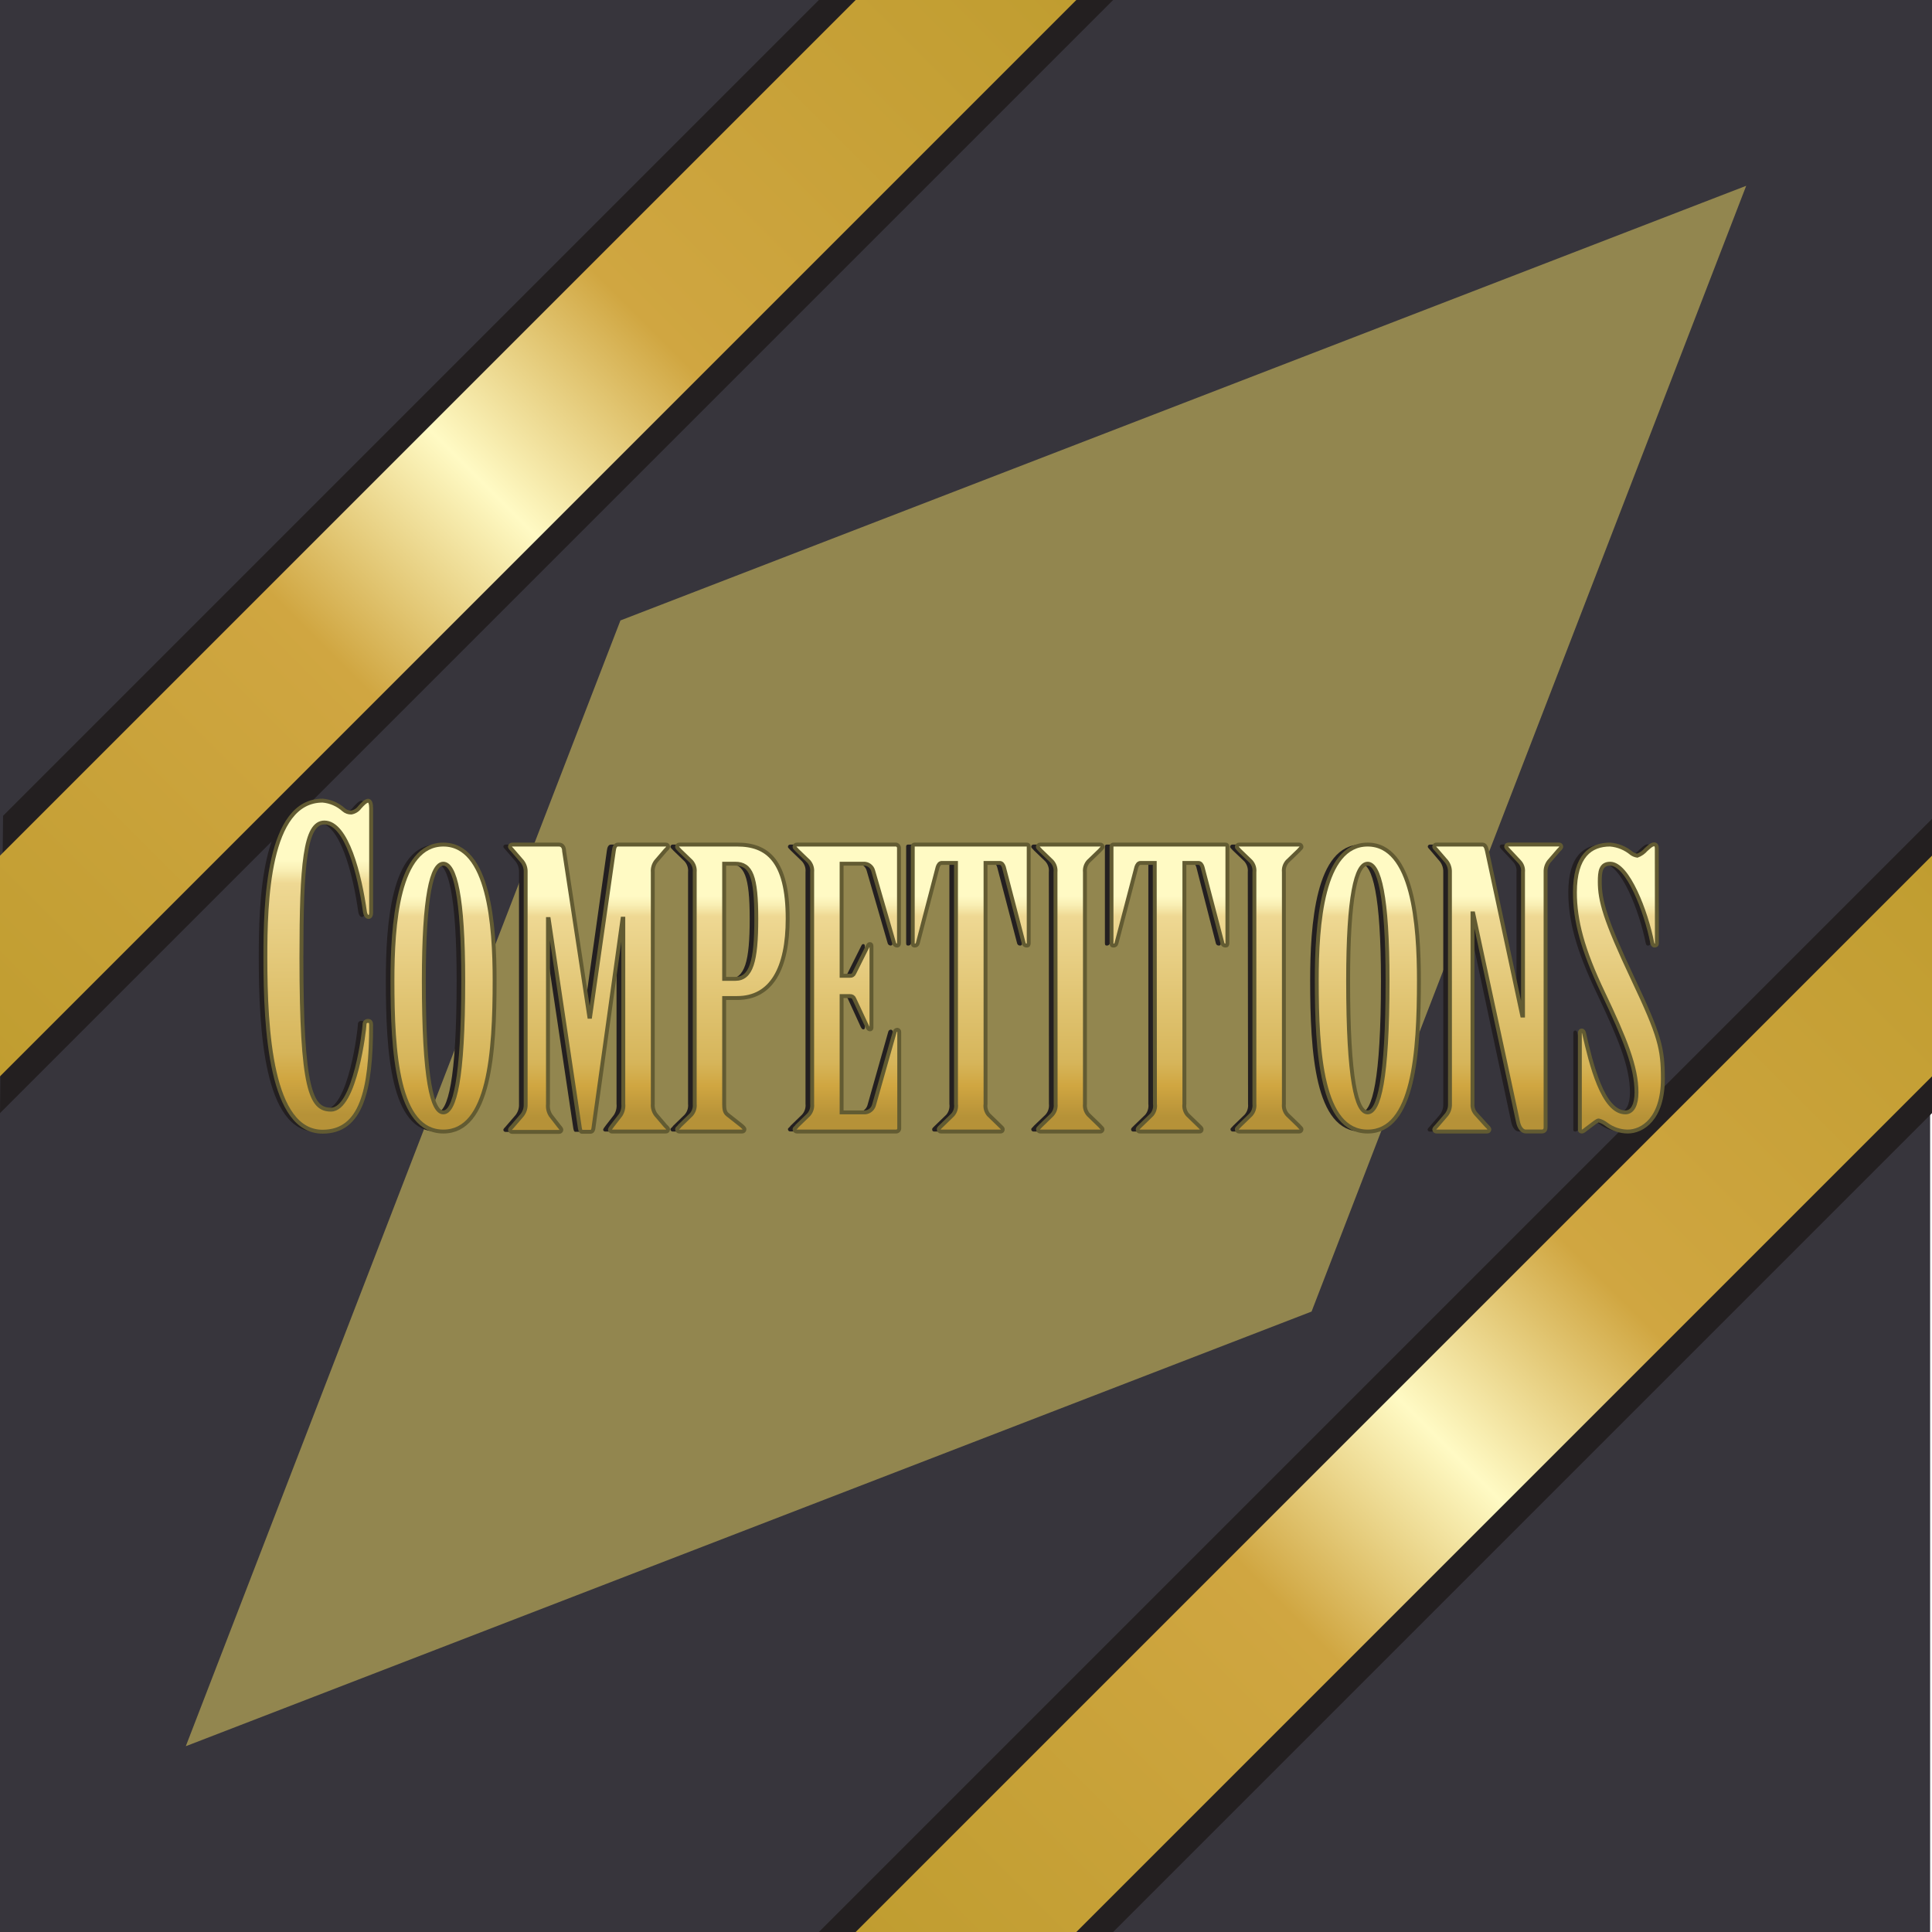
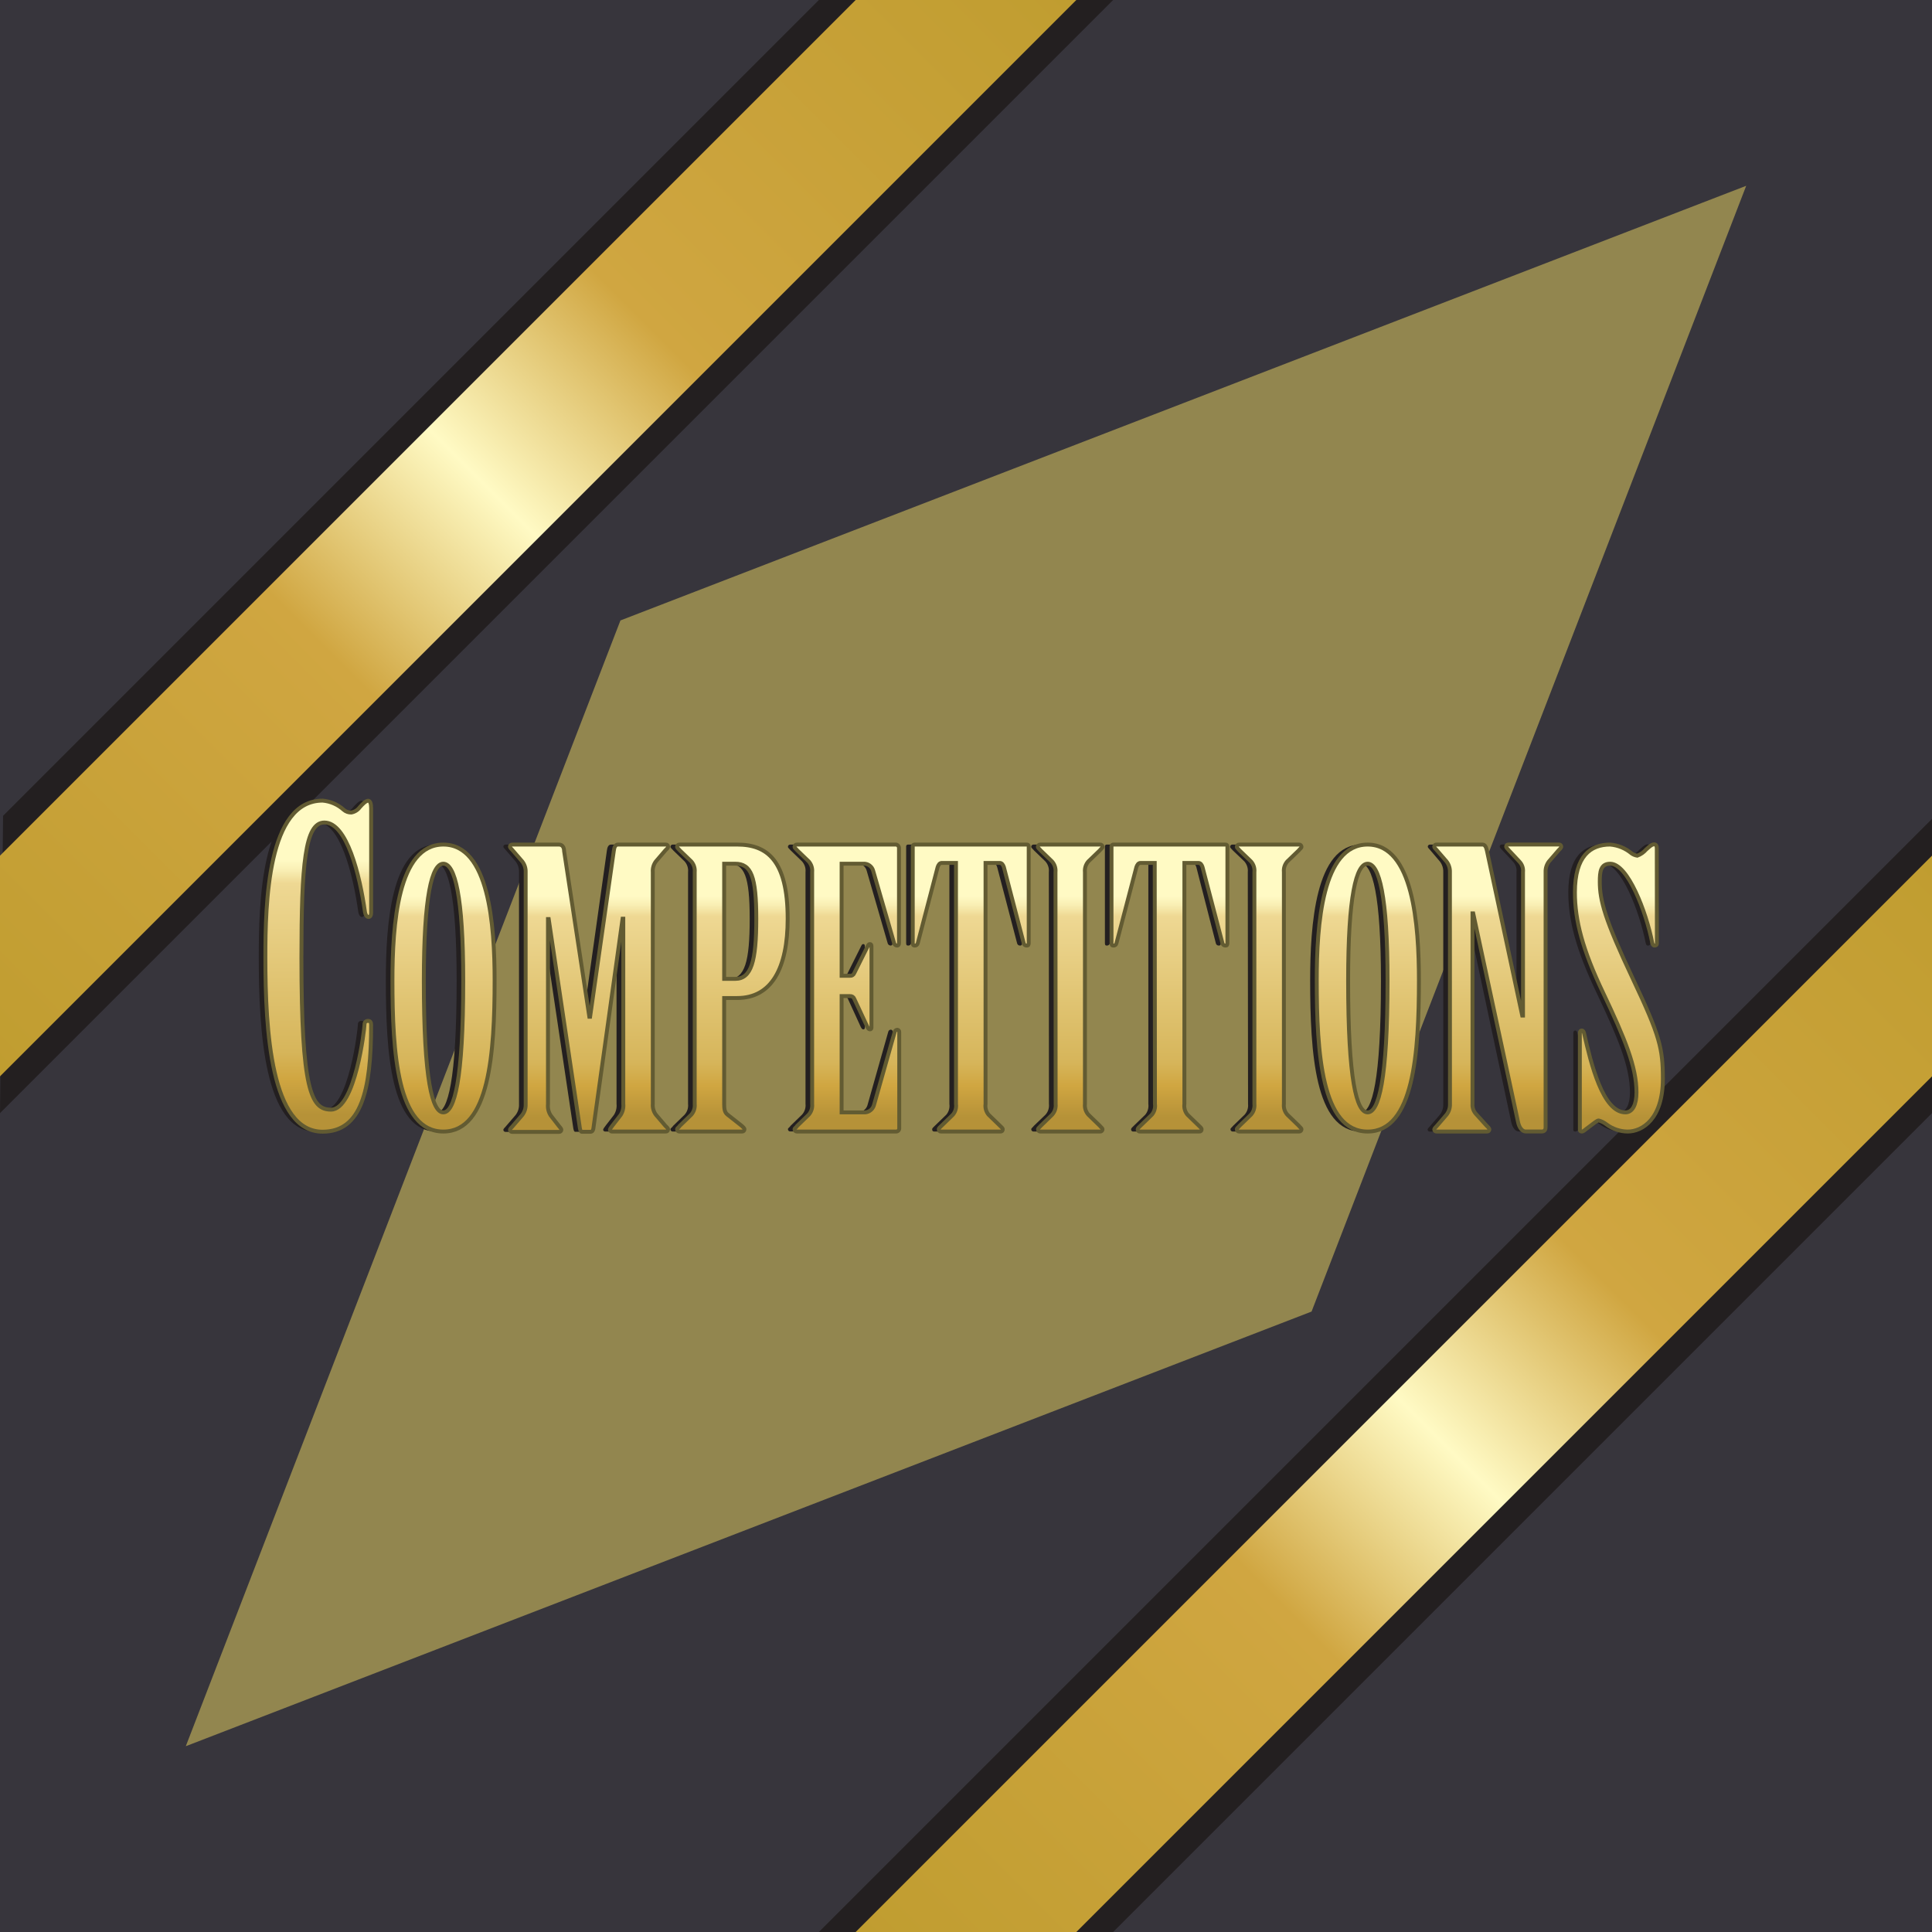
<svg xmlns="http://www.w3.org/2000/svg" xmlns:xlink="http://www.w3.org/1999/xlink" viewBox="0 0 371.43 371.43">
  <defs>
    <style>.cls-1{fill:#37353c;}.cls-2{fill:#92864f;}.cls-3{fill:#231f20;}.cls-4{fill:url(#linear-gradient);}.cls-5{fill:url(#linear-gradient-2);}.cls-6{fill:url(#New_Gradient_Swatch_copy_2);}.cls-7{fill:url(#New_Gradient_Swatch_copy_2-2);}.cls-8{fill:url(#New_Gradient_Swatch_copy_2-3);}.cls-9{fill:url(#New_Gradient_Swatch_copy_2-4);}.cls-10{fill:url(#New_Gradient_Swatch_copy_2-5);}.cls-11{fill:url(#New_Gradient_Swatch_copy_2-6);}.cls-12{fill:url(#New_Gradient_Swatch_copy_2-7);}.cls-13{fill:url(#New_Gradient_Swatch_copy_2-8);}.cls-14{fill:url(#New_Gradient_Swatch_copy_2-9);}.cls-15{fill:url(#New_Gradient_Swatch_copy_2-10);}.cls-16{fill:url(#New_Gradient_Swatch_copy_2-11);}.cls-17{fill:url(#New_Gradient_Swatch_copy_2-12);}.cls-18{fill:none;stroke:#625b32;stroke-miterlimit:10;stroke-width:0.75px;}</style>
    <linearGradient id="linear-gradient" x1="676.18" y1="1766.71" x2="883.11" y2="1559.79" gradientTransform="translate(1058.21 1941.82) rotate(180)" gradientUnits="userSpaceOnUse">
      <stop offset="0" stop-color="#c09d30" />
      <stop offset="0.35" stop-color="#d0a641" />
      <stop offset="0.5" stop-color="#fffac4" />
      <stop offset="0.65" stop-color="#d0a641" />
      <stop offset="1" stop-color="#c09d30" />
    </linearGradient>
    <linearGradient id="linear-gradient-2" x1="861.89" y1="1952.43" x2="1068.82" y2="1745.5" xlink:href="#linear-gradient" />
    <linearGradient id="New_Gradient_Swatch_copy_2" x1="61.17" y1="153.89" x2="61.17" y2="217.54" gradientUnits="userSpaceOnUse">
      <stop offset="0.18" stop-color="#fffac4" />
      <stop offset="0.21" stop-color="#f9efb4" />
      <stop offset="0.25" stop-color="#eed893" />
      <stop offset="0.76" stop-color="#d6b55a" />
      <stop offset="0.84" stop-color="#d0a641" />
      <stop offset="0.95" stop-color="#b69238" />
    </linearGradient>
    <linearGradient id="New_Gradient_Swatch_copy_2-2" x1="85.27" y1="162.37" x2="85.27" y2="217.54" xlink:href="#New_Gradient_Swatch_copy_2" />
    <linearGradient id="New_Gradient_Swatch_copy_2-3" x1="113.22" y1="162.37" x2="113.22" y2="217.54" xlink:href="#New_Gradient_Swatch_copy_2" />
    <linearGradient id="New_Gradient_Swatch_copy_2-4" x1="140.8" y1="162.37" x2="140.8" y2="217.54" xlink:href="#New_Gradient_Swatch_copy_2" />
    <linearGradient id="New_Gradient_Swatch_copy_2-5" x1="162.79" y1="162.37" x2="162.79" y2="217.54" xlink:href="#New_Gradient_Swatch_copy_2" />
    <linearGradient id="New_Gradient_Swatch_copy_2-6" x1="186.62" y1="162.37" x2="186.62" y2="217.54" xlink:href="#New_Gradient_Swatch_copy_2" />
    <linearGradient id="New_Gradient_Swatch_copy_2-7" x1="205.75" y1="162.37" x2="205.75" y2="217.54" xlink:href="#New_Gradient_Swatch_copy_2" />
    <linearGradient id="New_Gradient_Swatch_copy_2-8" x1="224.87" y1="162.37" x2="224.87" y2="217.54" xlink:href="#New_Gradient_Swatch_copy_2" />
    <linearGradient id="New_Gradient_Swatch_copy_2-9" x1="244" y1="162.37" x2="244" y2="217.54" xlink:href="#New_Gradient_Swatch_copy_2" />
    <linearGradient id="New_Gradient_Swatch_copy_2-10" x1="262.97" y1="162.37" x2="262.97" y2="217.54" xlink:href="#New_Gradient_Swatch_copy_2" />
    <linearGradient id="New_Gradient_Swatch_copy_2-11" x1="287.94" y1="162.37" x2="287.94" y2="217.54" xlink:href="#New_Gradient_Swatch_copy_2" />
    <linearGradient id="New_Gradient_Swatch_copy_2-12" x1="311.26" y1="162.37" x2="311.26" y2="217.54" xlink:href="#New_Gradient_Swatch_copy_2" />
  </defs>
  <g id="Competitions">
-     <rect class="cls-1" x="-0.36" width="371.43" height="371.43" />
+     <rect class="cls-1" width="371.43" height="371.43" />
    <g id="Competitions-2" data-name="Competitions">
      <polygon class="cls-1" points="164.5 371.43 0 371.43 0 206.93 206.93 0 371.43 0 371.43 164.5 164.5 371.43" />
      <polygon class="cls-2" points="35.72 335.71 119.28 119.28 335.71 35.72 252.15 252.15 35.72 335.71" />
      <polygon class="cls-3" points="214 371.43 371.43 214 371.43 157.43 157.43 371.43 214 371.43" />
      <polygon class="cls-3" points="157.43 0 0.59 156.84 0 214 214 0 157.43 0" />
      <polygon class="cls-4" points="206.93 371.43 371.43 206.93 371.43 164.5 164.5 371.43 206.93 371.43" />
      <polygon class="cls-5" points="164.5 0 0 164.5 0 206.93 206.93 0 164.5 0" />
    </g>
    <path class="cls-3" d="M70.08,175.53c0,.43-.17.76-.51.76s-.59-.42-.68-.93c-1-7.13-3.48-17.23-7.8-17.23-3.74,0-4.42,8.07-4.42,26,0,25.46,1.87,29.2,5.69,29.2,4.67,0,6.45-15.62,6.45-16.38a.62.62,0,0,1,.68-.68c.42,0,.59.25.59.76,0,12.56-1.87,20.54-9.33,20.54-9.93,0-11-19.35-11-33.52,0-10.44.43-30.13,11-30.13a7,7,0,0,1,4.07,1.78,2.12,2.12,0,0,0,1.44.51,2.52,2.52,0,0,0,1.62-1c.5-.59,1.18-1.27,1.61-1.27s.59.59.59,1.44Z" />
    <path class="cls-3" d="M93.82,188.48c0,13.91-1,29.06-9.86,29.06s-9.78-15.15-9.78-29.06c0-10.59.95-26.11,9.78-26.11S93.82,177.89,93.82,188.48Zm-13.61.08c0,19.12,1.62,25.3,3.75,25.3s3.83-6.18,3.83-25.3c0-16.33-1.62-22.51-3.83-22.51S80.21,172.23,80.21,188.56Z" />
    <path class="cls-3" d="M106.17,162.37c.67,0,1,.52,1,1.25l4.86,31.85h.15l4.48-31.85c.08-.73.3-1.25.81-1.25h9.19a.42.42,0,0,1,.45.37c0,.29-.3.52-.52.74l-1.84,2.13a3.13,3.13,0,0,0-.59,2.06v44.57a3.11,3.11,0,0,0,.59,2.06l1.84,2.14c.22.22.52.44.52.73a.42.42,0,0,1-.45.37H116.4c-.37,0-.44-.22-.44-.37s.29-.51.51-.81l1.55-2a3.32,3.32,0,0,0,.51-2.14v-35.6h-.15L112.79,217c-.07.37-.22.59-.58.59h-1.62c-.22,0-.3-.3-.37-.66l-6-40.24h-.15v35.6a3.32,3.32,0,0,0,.52,2.14l1.54,2c.22.3.52.52.52.81a.41.41,0,0,1-.44.37h-9a.41.41,0,0,1-.44-.37c0-.29.37-.51.51-.73l1.84-2.14a3.14,3.14,0,0,0,.66-2.06V167.67a3.16,3.16,0,0,0-.66-2.06l-1.84-2.13c-.14-.22-.51-.45-.51-.74a.41.41,0,0,1,.44-.37Z" />
    <path class="cls-3" d="M132.28,167.67a2.67,2.67,0,0,0-.66-2.06l-2.2-2.13c-.15-.22-.52-.45-.52-.67a.42.42,0,0,1,.44-.44h11.11c5.74,0,9.71,3,9.71,14.27,0,9.49-3.09,15.23-9.71,15.23H138v20.37c0,.89.07,1.62.66,2.06l2.72,2.14c.22.22.52.44.52.66a.42.42,0,0,1-.44.44H129.34a.42.42,0,0,1-.44-.44c0-.22.37-.37.52-.66l2.2-2.14a2.66,2.66,0,0,0,.66-2.06ZM138,188.19h2.13c3.09,0,4-3.38,4-11.55s-1-10.59-4-10.59H138Z" />
    <path class="cls-3" d="M160.53,187.6h1.62a.81.81,0,0,0,.81-.51l2.57-5.15c.15-.3.22-.44.44-.44s.3.14.3.44v15.59c0,.22-.08.37-.3.37s-.37-.22-.51-.52L163,192a.81.81,0,0,0-.81-.52h-1.62v22.36h4.19a1.94,1.94,0,0,0,2-1.32l4-14.13a.53.53,0,0,1,.51-.44.41.41,0,0,1,.37.44v18.47a.6.6,0,0,1-.59.66H151.92a.42.42,0,0,1-.44-.44c0-.22.37-.37.52-.66l2.2-2.14a2.66,2.66,0,0,0,.66-2.06V167.67a2.67,2.67,0,0,0-.66-2.06l-2.2-2.13c-.15-.22-.52-.45-.52-.67a.42.42,0,0,1,.44-.44H171a.65.65,0,0,1,.59.66v18.32c0,.29-.15.44-.37.44a.62.62,0,0,1-.58-.51l-4-13.83a1.82,1.82,0,0,0-1.91-1.4h-4.19Z" />
    <path class="cls-3" d="M182.52,165.9H179.8c-.44,0-.66.37-.81.81l-3.83,14.64a.55.55,0,0,1-.58.44c-.3,0-.37-.15-.37-.51V162.67a.34.34,0,0,1,.37-.3h21.55a.34.34,0,0,1,.37.3v18.61c0,.36-.08.51-.37.51a.56.56,0,0,1-.59-.44l-3.83-14.64c-.14-.44-.36-.81-.8-.81h-2.73v46.34a2.67,2.67,0,0,0,.59,2.06l2.21,2.14c.22.22.51.44.51.66a.38.38,0,0,1-.44.44h-11.4a.38.38,0,0,1-.44-.44c0-.22.29-.44.51-.66l2.21-2.14a2.63,2.63,0,0,0,.59-2.06Z" />
    <path class="cls-3" d="M201.64,167.67a2.67,2.67,0,0,0-.66-2.06l-2.21-2.13c-.14-.22-.51-.45-.51-.67a.42.42,0,0,1,.44-.44h11.55a.42.42,0,0,1,.44.44c0,.22-.37.45-.51.67L208,165.61a2.67,2.67,0,0,0-.66,2.06v44.57a2.66,2.66,0,0,0,.66,2.06l2.21,2.14c.14.22.51.44.51.66a.42.42,0,0,1-.44.44H198.7a.42.42,0,0,1-.44-.44c0-.22.37-.44.51-.66L201,214.3a2.66,2.66,0,0,0,.66-2.06Z" />
    <path class="cls-3" d="M220.77,165.9H218c-.44,0-.66.37-.8.81l-3.83,14.64a.56.56,0,0,1-.59.44c-.29,0-.36-.15-.36-.51V162.67a.33.33,0,0,1,.36-.3h21.55a.34.34,0,0,1,.37.3v18.61c0,.36-.07.51-.37.51a.55.55,0,0,1-.58-.44L230,166.71c-.15-.44-.37-.81-.81-.81h-2.72v46.34a2.63,2.63,0,0,0,.59,2.06l2.21,2.14c.22.22.51.44.51.66a.38.38,0,0,1-.44.44H217.9a.38.38,0,0,1-.44-.44c0-.22.29-.44.51-.66l2.21-2.14a2.67,2.67,0,0,0,.59-2.06Z" />
    <path class="cls-3" d="M239.89,167.67a2.71,2.71,0,0,0-.66-2.06L237,163.48c-.15-.22-.51-.45-.51-.67a.42.42,0,0,1,.44-.44H248.5a.42.42,0,0,1,.44.44c0,.22-.37.45-.52.67l-2.2,2.13a2.67,2.67,0,0,0-.67,2.06v44.57a2.66,2.66,0,0,0,.67,2.06l2.2,2.14c.15.22.52.44.52.66a.42.42,0,0,1-.44.44H237a.42.42,0,0,1-.44-.44c0-.22.36-.44.51-.66l2.21-2.14a2.69,2.69,0,0,0,.66-2.06Z" />
    <path class="cls-3" d="M271.52,188.48c0,13.91-1,29.06-9.86,29.06s-9.78-15.15-9.78-29.06c0-10.59,1-26.11,9.78-26.11S271.52,177.89,271.52,188.48Zm-13.61.08c0,19.12,1.62,25.3,3.75,25.3s3.83-6.18,3.83-25.3c0-16.33-1.62-22.51-3.83-22.51S257.91,172.23,257.91,188.56Z" />
    <path class="cls-3" d="M277.47,167.67a3.16,3.16,0,0,0-.66-2.06L275,163.48c-.14-.22-.51-.45-.51-.74a.41.41,0,0,1,.44-.37h8.83c.51,0,.73.52.88,1.25l6.77,31.63h.14V167.67a2.52,2.52,0,0,0-.66-2l-2.06-2.2c-.15-.22-.51-.45-.51-.74a.41.41,0,0,1,.44-.37h9.71a.41.41,0,0,1,.44.37c0,.29-.3.52-.52.74l-1.84,2.13a3.16,3.16,0,0,0-.66,2.06v49.06c0,.51-.22.81-.73.81H292c-.66,0-1.25-.74-1.47-1.84L282,175.61h-.15v36.63a2.55,2.55,0,0,0,.74,2l2,2.21c.22.22.51.44.51.73a.41.41,0,0,1-.44.37H274.9a.41.41,0,0,1-.44-.37c0-.29.37-.51.51-.73l1.84-2.14a3.14,3.14,0,0,0,.66-2.06Z" />
    <path class="cls-3" d="M317.26,181.42c0,.22-.14.37-.44.37s-.36-.22-.44-.51c-1.17-6-4.71-15.23-8.09-15.23-1.84,0-2,1.54-2,3.46,0,3.6,1,7.21,6.4,18.75,5.15,10.89,5.74,13.32,5.74,19.13,0,7.79-4,10.15-6.77,10.15a6.91,6.91,0,0,1-4.11-1.4,4.2,4.2,0,0,0-1.47-.73c-.3,0-.89.51-2.36,1.61-.29.22-.59.52-.88.52s-.37-.15-.37-.37V198.64c0-.23.07-.52.37-.52s.37.29.44.52c1.32,5.88,3.6,15.22,7.94,15.22,1.4,0,2.14-1.54,2.14-3.82,0-4.93-2.21-10.3-6.4-19.13-4-8.38-5.45-14-5.45-19.34,0-7,3-9.2,6.77-9.2a7.3,7.3,0,0,1,4.12,1.69,2.59,2.59,0,0,0,1.1.45,4.12,4.12,0,0,0,1.7-1.18c.66-.59,1.1-1,1.54-1s.51.37.51.81Z" />
    <path class="cls-6" d="M71.35,175.53c0,.43-.17.76-.5.76s-.6-.42-.68-.93c-1-7.13-3.48-17.23-7.81-17.23-3.74,0-4.41,8.07-4.41,26,0,25.46,1.86,29.2,5.68,29.2,4.67,0,6.45-15.62,6.45-16.38a.63.63,0,0,1,.68-.68c.42,0,.59.25.59.76,0,12.56-1.86,20.54-9.33,20.54-9.93,0-11-19.35-11-33.52,0-10.44.42-30.13,11-30.13a6.94,6.94,0,0,1,4.07,1.78,2.13,2.13,0,0,0,1.45.51,2.53,2.53,0,0,0,1.61-1c.51-.59,1.19-1.27,1.61-1.27s.59.59.59,1.44Z" />
    <path class="cls-7" d="M95.09,188.48c0,13.91-1,29.06-9.86,29.06s-9.78-15.15-9.78-29.06c0-10.59,1-26.11,9.78-26.11S95.09,177.89,95.09,188.48Zm-13.61.08c0,19.12,1.62,25.3,3.75,25.3s3.83-6.18,3.83-25.3c0-16.33-1.62-22.51-3.83-22.51S81.48,172.23,81.48,188.56Z" />
    <path class="cls-8" d="M107.45,162.37c.66,0,1,.52,1,1.25l4.85,31.85h.15L118,163.62c.08-.73.3-1.25.81-1.25H128a.41.41,0,0,1,.44.37c0,.29-.29.52-.52.74l-1.83,2.13a3.07,3.07,0,0,0-.59,2.06v44.57a3.06,3.06,0,0,0,.59,2.06l1.83,2.14c.23.22.52.44.52.73a.41.41,0,0,1-.44.37h-10.3c-.37,0-.44-.22-.44-.37s.29-.51.51-.81l1.55-2a3.32,3.32,0,0,0,.51-2.14v-35.6h-.14L114.07,217c-.08.37-.22.59-.59.59h-1.62c-.22,0-.29-.3-.37-.66l-6-40.24h-.14v35.6a3.32,3.32,0,0,0,.51,2.14l1.55,2c.22.3.51.52.51.81a.41.41,0,0,1-.44.37h-9a.41.41,0,0,1-.44-.37c0-.29.37-.51.52-.73l1.84-2.14a3.14,3.14,0,0,0,.66-2.06V167.67a3.16,3.16,0,0,0-.66-2.06l-1.84-2.13c-.15-.22-.52-.45-.52-.74a.41.41,0,0,1,.44-.37Z" />
    <path class="cls-9" d="M133.56,167.67a2.71,2.71,0,0,0-.66-2.06l-2.21-2.13c-.15-.22-.52-.45-.52-.67a.42.42,0,0,1,.44-.44h11.11c5.74,0,9.71,3,9.71,14.27,0,9.49-3.09,15.23-9.71,15.23h-2.5v20.37c0,.89.07,1.62.66,2.06l2.72,2.14c.22.22.52.44.52.66a.42.42,0,0,1-.44.44H130.61a.42.42,0,0,1-.44-.44c0-.22.37-.37.52-.66l2.21-2.14a2.69,2.69,0,0,0,.66-2.06Zm5.66,20.52h2.13c3.09,0,4.05-3.38,4.05-11.55s-1-10.59-4.05-10.59h-2.13Z" />
    <path class="cls-10" d="M161.8,187.6h1.62a.8.8,0,0,0,.81-.51l2.57-5.15c.15-.3.22-.44.44-.44s.3.14.3.44v15.59c0,.22-.07.37-.3.37s-.36-.22-.51-.52l-2.5-5.36a.8.8,0,0,0-.81-.52H161.8v22.36H166a1.93,1.93,0,0,0,2-1.32l4-14.13a.55.55,0,0,1,.52-.44.41.41,0,0,1,.36.44v18.47a.6.6,0,0,1-.58.66H153.2a.43.43,0,0,1-.45-.44c0-.22.37-.37.52-.66l2.21-2.14a2.69,2.69,0,0,0,.66-2.06V167.67a2.71,2.71,0,0,0-.66-2.06l-2.21-2.13c-.15-.22-.52-.45-.52-.67a.43.43,0,0,1,.45-.44h19.05a.65.65,0,0,1,.58.66v18.32c0,.29-.14.44-.36.44a.62.62,0,0,1-.59-.51l-4-13.83a1.83,1.83,0,0,0-1.92-1.4H161.8Z" />
    <path class="cls-11" d="M183.79,165.9h-2.72c-.44,0-.66.37-.81.81l-3.82,14.64a.57.57,0,0,1-.59.44c-.29,0-.37-.15-.37-.51V162.67a.34.34,0,0,1,.37-.3H197.4a.34.34,0,0,1,.37.3v18.61c0,.36-.07.51-.37.51a.57.57,0,0,1-.59-.44L193,166.71c-.15-.44-.37-.81-.81-.81h-2.72v46.34a2.67,2.67,0,0,0,.58,2.06l2.21,2.14c.22.22.52.44.52.66a.39.39,0,0,1-.44.44H180.92a.39.39,0,0,1-.44-.44c0-.22.3-.44.52-.66l2.2-2.14a2.63,2.63,0,0,0,.59-2.06Z" />
    <path class="cls-12" d="M202.92,167.67a2.67,2.67,0,0,0-.67-2.06l-2.2-2.13c-.15-.22-.52-.45-.52-.67a.42.42,0,0,1,.44-.44h11.55a.42.42,0,0,1,.44.44c0,.22-.36.45-.51.67l-2.21,2.13a2.71,2.71,0,0,0-.66,2.06v44.57a2.69,2.69,0,0,0,.66,2.06l2.21,2.14c.15.22.51.44.51.66a.42.42,0,0,1-.44.44H200a.42.42,0,0,1-.44-.44c0-.22.37-.44.52-.66l2.2-2.14a2.66,2.66,0,0,0,.67-2.06Z" />
    <path class="cls-13" d="M222,165.9h-2.72c-.44,0-.66.37-.81.81l-3.83,14.64a.55.55,0,0,1-.58.44c-.3,0-.37-.15-.37-.51V162.67a.34.34,0,0,1,.37-.3h21.55a.33.33,0,0,1,.36.3v18.61c0,.36-.07.51-.36.51a.56.56,0,0,1-.59-.44l-3.83-14.64c-.14-.44-.36-.81-.81-.81H227.7v46.34a2.67,2.67,0,0,0,.59,2.06l2.21,2.14c.22.22.51.44.51.66a.38.38,0,0,1-.44.44h-11.4a.38.38,0,0,1-.44-.44c0-.22.29-.44.51-.66l2.21-2.14a2.63,2.63,0,0,0,.59-2.06Z" />
    <path class="cls-14" d="M241.16,167.67a2.67,2.67,0,0,0-.66-2.06l-2.21-2.13c-.14-.22-.51-.45-.51-.67a.42.42,0,0,1,.44-.44h11.55a.42.42,0,0,1,.44.44c0,.22-.37.45-.51.67l-2.21,2.13a2.67,2.67,0,0,0-.66,2.06v44.57a2.66,2.66,0,0,0,.66,2.06l2.21,2.14c.14.22.51.44.51.66a.42.42,0,0,1-.44.44H238.22a.42.42,0,0,1-.44-.44c0-.22.37-.44.51-.66l2.21-2.14a2.66,2.66,0,0,0,.66-2.06Z" />
    <path class="cls-15" d="M272.79,188.48c0,13.91-1,29.06-9.86,29.06s-9.78-15.15-9.78-29.06c0-10.59,1-26.11,9.78-26.11S272.79,177.89,272.79,188.48Zm-13.61.08c0,19.12,1.62,25.3,3.75,25.3s3.83-6.18,3.83-25.3c0-16.33-1.62-22.51-3.83-22.51S259.18,172.23,259.18,188.56Z" />
    <path class="cls-16" d="M278.75,167.67a3.16,3.16,0,0,0-.66-2.06l-1.84-2.13c-.15-.22-.52-.45-.52-.74a.41.41,0,0,1,.44-.37H285c.51,0,.73.52.88,1.25l6.77,31.63h.15V167.67a2.52,2.52,0,0,0-.67-2l-2.06-2.2c-.14-.22-.51-.45-.51-.74a.41.41,0,0,1,.44-.37h9.71a.41.41,0,0,1,.44.37c0,.29-.29.52-.51.74l-1.84,2.13a3.16,3.16,0,0,0-.66,2.06v49.06c0,.51-.22.81-.74.81h-3.09c-.66,0-1.25-.74-1.47-1.84l-8.61-40.09h-.14v36.63a2.58,2.58,0,0,0,.73,2l2,2.21c.22.22.51.44.51.73a.41.41,0,0,1-.44.37h-9.71a.41.41,0,0,1-.44-.37c0-.29.37-.51.52-.73l1.84-2.14a3.14,3.14,0,0,0,.66-2.06Z" />
    <path class="cls-17" d="M318.54,181.42c0,.22-.15.37-.44.37s-.37-.22-.45-.51c-1.17-6-4.7-15.23-8.09-15.23-1.84,0-2,1.54-2,3.46,0,3.6.95,7.21,6.4,18.75,5.15,10.89,5.73,13.32,5.73,19.13,0,7.79-4,10.15-6.76,10.15a6.92,6.92,0,0,1-4.12-1.4,4.12,4.12,0,0,0-1.47-.73c-.3,0-.88.51-2.36,1.61-.29.22-.58.52-.88.52s-.37-.15-.37-.37V198.64c0-.23.08-.52.37-.52s.37.29.44.52c1.33,5.88,3.61,15.22,7.95,15.22,1.39,0,2.13-1.54,2.13-3.82,0-4.93-2.21-10.3-6.4-19.13-4-8.38-5.44-14-5.44-19.34,0-7,3-9.2,6.76-9.2a7.3,7.3,0,0,1,4.12,1.69,2.57,2.57,0,0,0,1.11.45,4.11,4.11,0,0,0,1.69-1.18c.66-.59,1.1-1,1.54-1s.52.37.52.81Z" />
    <path class="cls-18" d="M71.35,175.53c0,.43-.17.76-.5.76s-.6-.42-.68-.93c-1-7.13-3.48-17.23-7.81-17.23-3.74,0-4.41,8.07-4.41,26,0,25.46,1.86,29.2,5.68,29.2,4.67,0,6.45-15.62,6.45-16.38a.63.63,0,0,1,.68-.68c.42,0,.59.25.59.76,0,12.56-1.86,20.54-9.33,20.54-9.93,0-11-19.35-11-33.52,0-10.44.42-30.13,11-30.13a6.94,6.94,0,0,1,4.07,1.78,2.13,2.13,0,0,0,1.45.51,2.53,2.53,0,0,0,1.61-1c.51-.59,1.19-1.27,1.61-1.27s.59.59.59,1.44Z" />
    <path class="cls-18" d="M95.09,188.48c0,13.91-1,29.06-9.86,29.06s-9.78-15.15-9.78-29.06c0-10.59,1-26.11,9.78-26.11S95.09,177.89,95.09,188.48Zm-13.61.08c0,19.12,1.62,25.3,3.75,25.3s3.83-6.18,3.83-25.3c0-16.33-1.62-22.51-3.83-22.51S81.48,172.23,81.48,188.56Z" />
    <path class="cls-18" d="M107.45,162.37c.66,0,1,.52,1,1.25l4.85,31.85h.15L118,163.62c.08-.73.3-1.25.81-1.25H128a.41.41,0,0,1,.44.37c0,.29-.29.52-.52.74l-1.83,2.13a3.07,3.07,0,0,0-.59,2.06v44.57a3.06,3.06,0,0,0,.59,2.06l1.83,2.14c.23.22.52.44.52.73a.41.41,0,0,1-.44.37h-10.3c-.37,0-.44-.22-.44-.37s.29-.51.51-.81l1.55-2a3.32,3.32,0,0,0,.51-2.14v-35.6h-.14L114.07,217c-.08.37-.22.59-.59.59h-1.62c-.22,0-.29-.3-.37-.66l-6-40.24h-.14v35.6a3.32,3.32,0,0,0,.51,2.14l1.55,2c.22.3.51.52.51.81a.41.41,0,0,1-.44.37h-9a.41.41,0,0,1-.44-.37c0-.29.37-.51.52-.73l1.84-2.14a3.14,3.14,0,0,0,.66-2.06V167.67a3.16,3.16,0,0,0-.66-2.06l-1.84-2.13c-.15-.22-.52-.45-.52-.74a.41.41,0,0,1,.44-.37Z" />
    <path class="cls-18" d="M133.56,167.67a2.71,2.71,0,0,0-.66-2.06l-2.21-2.13c-.15-.22-.52-.45-.52-.67a.42.42,0,0,1,.44-.44h11.11c5.74,0,9.71,3,9.71,14.27,0,9.49-3.09,15.23-9.71,15.23h-2.5v20.37c0,.89.07,1.62.66,2.06l2.72,2.14c.22.22.52.44.52.66a.42.42,0,0,1-.44.44H130.61a.42.42,0,0,1-.44-.44c0-.22.37-.37.52-.66l2.21-2.14a2.69,2.69,0,0,0,.66-2.06Zm5.66,20.52h2.13c3.09,0,4.05-3.38,4.05-11.55s-1-10.59-4.05-10.59h-2.13Z" />
    <path class="cls-18" d="M161.8,187.6h1.62a.8.8,0,0,0,.81-.51l2.57-5.15c.15-.3.22-.44.44-.44s.3.14.3.44v15.59c0,.22-.07.37-.3.37s-.36-.22-.51-.52l-2.5-5.36a.8.8,0,0,0-.81-.52H161.8v22.36H166a1.93,1.93,0,0,0,2-1.32l4-14.13a.55.55,0,0,1,.52-.44.41.41,0,0,1,.36.44v18.47a.6.6,0,0,1-.58.66H153.2a.43.43,0,0,1-.45-.44c0-.22.37-.37.52-.66l2.21-2.14a2.69,2.69,0,0,0,.66-2.06V167.67a2.71,2.71,0,0,0-.66-2.06l-2.21-2.13c-.15-.22-.52-.45-.52-.67a.43.43,0,0,1,.45-.44h19.05a.65.65,0,0,1,.58.66v18.32c0,.29-.14.44-.36.44a.62.62,0,0,1-.59-.51l-4-13.83a1.83,1.83,0,0,0-1.92-1.4H161.8Z" />
    <path class="cls-18" d="M183.79,165.9h-2.72c-.44,0-.66.37-.81.81l-3.82,14.64a.57.57,0,0,1-.59.44c-.29,0-.37-.15-.37-.51V162.67a.34.34,0,0,1,.37-.3H197.4a.34.34,0,0,1,.37.3v18.61c0,.36-.07.51-.37.51a.57.57,0,0,1-.59-.44L193,166.71c-.15-.44-.37-.81-.81-.81h-2.72v46.34a2.67,2.67,0,0,0,.58,2.06l2.21,2.14c.22.22.52.44.52.66a.39.39,0,0,1-.44.44H180.92a.39.39,0,0,1-.44-.44c0-.22.3-.44.52-.66l2.2-2.14a2.63,2.63,0,0,0,.59-2.06Z" />
    <path class="cls-18" d="M202.92,167.67a2.67,2.67,0,0,0-.67-2.06l-2.2-2.13c-.15-.22-.52-.45-.52-.67a.42.42,0,0,1,.44-.44h11.55a.42.42,0,0,1,.44.44c0,.22-.36.45-.51.67l-2.21,2.13a2.71,2.71,0,0,0-.66,2.06v44.57a2.69,2.69,0,0,0,.66,2.06l2.21,2.14c.15.22.51.44.51.66a.42.42,0,0,1-.44.44H200a.42.42,0,0,1-.44-.44c0-.22.37-.44.52-.66l2.2-2.14a2.66,2.66,0,0,0,.67-2.06Z" />
    <path class="cls-18" d="M222,165.9h-2.72c-.44,0-.66.37-.81.81l-3.83,14.64a.55.55,0,0,1-.58.44c-.3,0-.37-.15-.37-.51V162.67a.34.34,0,0,1,.37-.3h21.55a.33.33,0,0,1,.36.3v18.61c0,.36-.07.51-.36.51a.56.56,0,0,1-.59-.44l-3.83-14.64c-.14-.44-.36-.81-.81-.81H227.7v46.34a2.67,2.67,0,0,0,.59,2.06l2.21,2.14c.22.22.51.44.51.66a.38.38,0,0,1-.44.44h-11.4a.38.38,0,0,1-.44-.44c0-.22.29-.44.51-.66l2.21-2.14a2.63,2.63,0,0,0,.59-2.06Z" />
    <path class="cls-18" d="M241.16,167.67a2.67,2.67,0,0,0-.66-2.06l-2.21-2.13c-.14-.22-.51-.45-.51-.67a.42.42,0,0,1,.44-.44h11.55a.42.42,0,0,1,.44.44c0,.22-.37.45-.51.67l-2.21,2.13a2.67,2.67,0,0,0-.66,2.06v44.57a2.66,2.66,0,0,0,.66,2.06l2.21,2.14c.14.22.51.44.51.66a.42.42,0,0,1-.44.44H238.22a.42.42,0,0,1-.44-.44c0-.22.37-.44.51-.66l2.21-2.14a2.66,2.66,0,0,0,.66-2.06Z" />
    <path class="cls-18" d="M272.79,188.48c0,13.91-1,29.06-9.86,29.06s-9.78-15.15-9.78-29.06c0-10.59,1-26.11,9.78-26.11S272.79,177.89,272.79,188.48Zm-13.61.08c0,19.12,1.62,25.3,3.75,25.3s3.83-6.18,3.83-25.3c0-16.33-1.62-22.51-3.83-22.51S259.18,172.23,259.18,188.56Z" />
    <path class="cls-18" d="M278.75,167.67a3.16,3.16,0,0,0-.66-2.06l-1.84-2.13c-.15-.22-.52-.45-.52-.74a.41.41,0,0,1,.44-.37H285c.51,0,.73.52.88,1.25l6.77,31.63h.15V167.67a2.52,2.52,0,0,0-.67-2l-2.06-2.2c-.14-.22-.51-.45-.51-.74a.41.41,0,0,1,.44-.37h9.71a.41.41,0,0,1,.44.37c0,.29-.29.52-.51.74l-1.84,2.13a3.16,3.16,0,0,0-.66,2.06v49.06c0,.51-.22.81-.74.81h-3.09c-.66,0-1.25-.74-1.47-1.84l-8.61-40.09h-.14v36.63a2.58,2.58,0,0,0,.73,2l2,2.21c.22.22.51.44.51.73a.41.41,0,0,1-.44.37h-9.71a.41.41,0,0,1-.44-.37c0-.29.37-.51.52-.73l1.84-2.14a3.14,3.14,0,0,0,.66-2.06Z" />
    <path class="cls-18" d="M318.54,181.42c0,.22-.15.37-.44.37s-.37-.22-.45-.51c-1.17-6-4.7-15.23-8.09-15.23-1.84,0-2,1.54-2,3.46,0,3.6.95,7.21,6.4,18.75,5.15,10.89,5.73,13.32,5.73,19.13,0,7.79-4,10.15-6.76,10.15a6.92,6.92,0,0,1-4.12-1.4,4.12,4.12,0,0,0-1.47-.73c-.3,0-.88.51-2.36,1.61-.29.22-.58.52-.88.52s-.37-.15-.37-.37V198.64c0-.23.08-.52.37-.52s.37.29.44.52c1.33,5.88,3.61,15.22,7.95,15.22,1.39,0,2.13-1.54,2.13-3.82,0-4.93-2.21-10.3-6.4-19.13-4-8.38-5.44-14-5.44-19.34,0-7,3-9.2,6.76-9.2a7.3,7.3,0,0,1,4.12,1.69,2.57,2.57,0,0,0,1.11.45,4.11,4.11,0,0,0,1.69-1.18c.66-.59,1.1-1,1.54-1s.52.37.52.81Z" />
  </g>
</svg>
